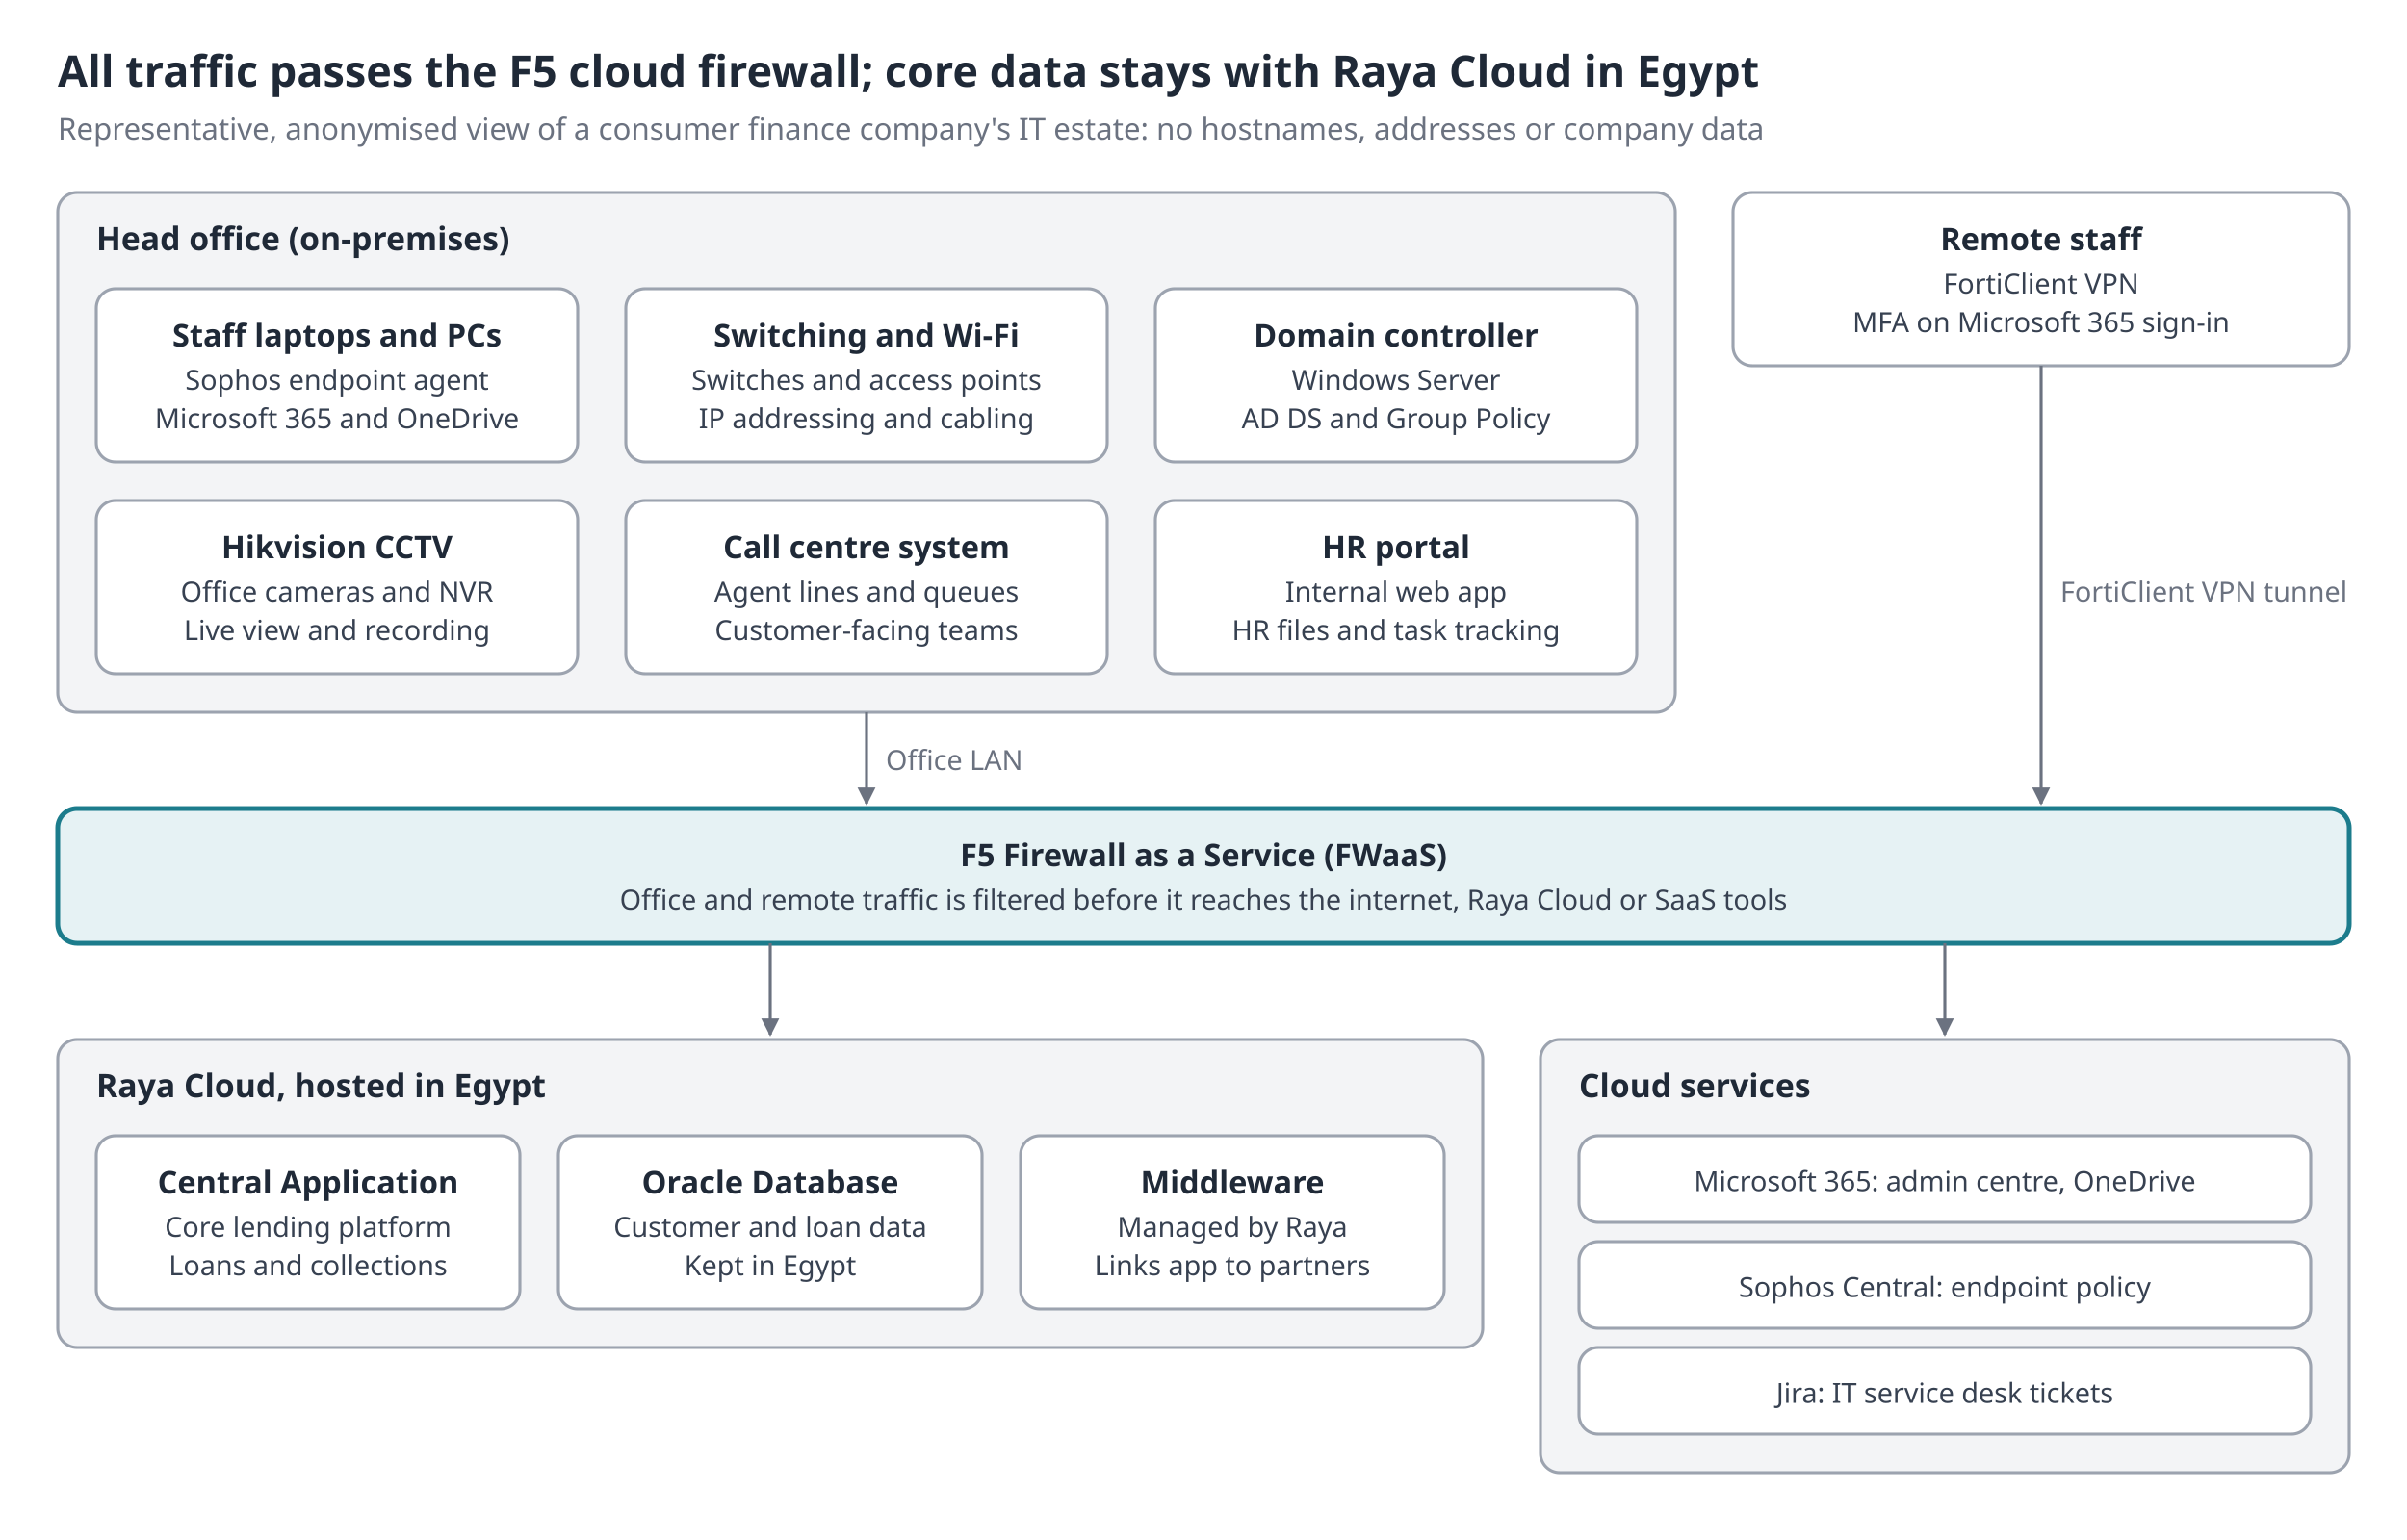
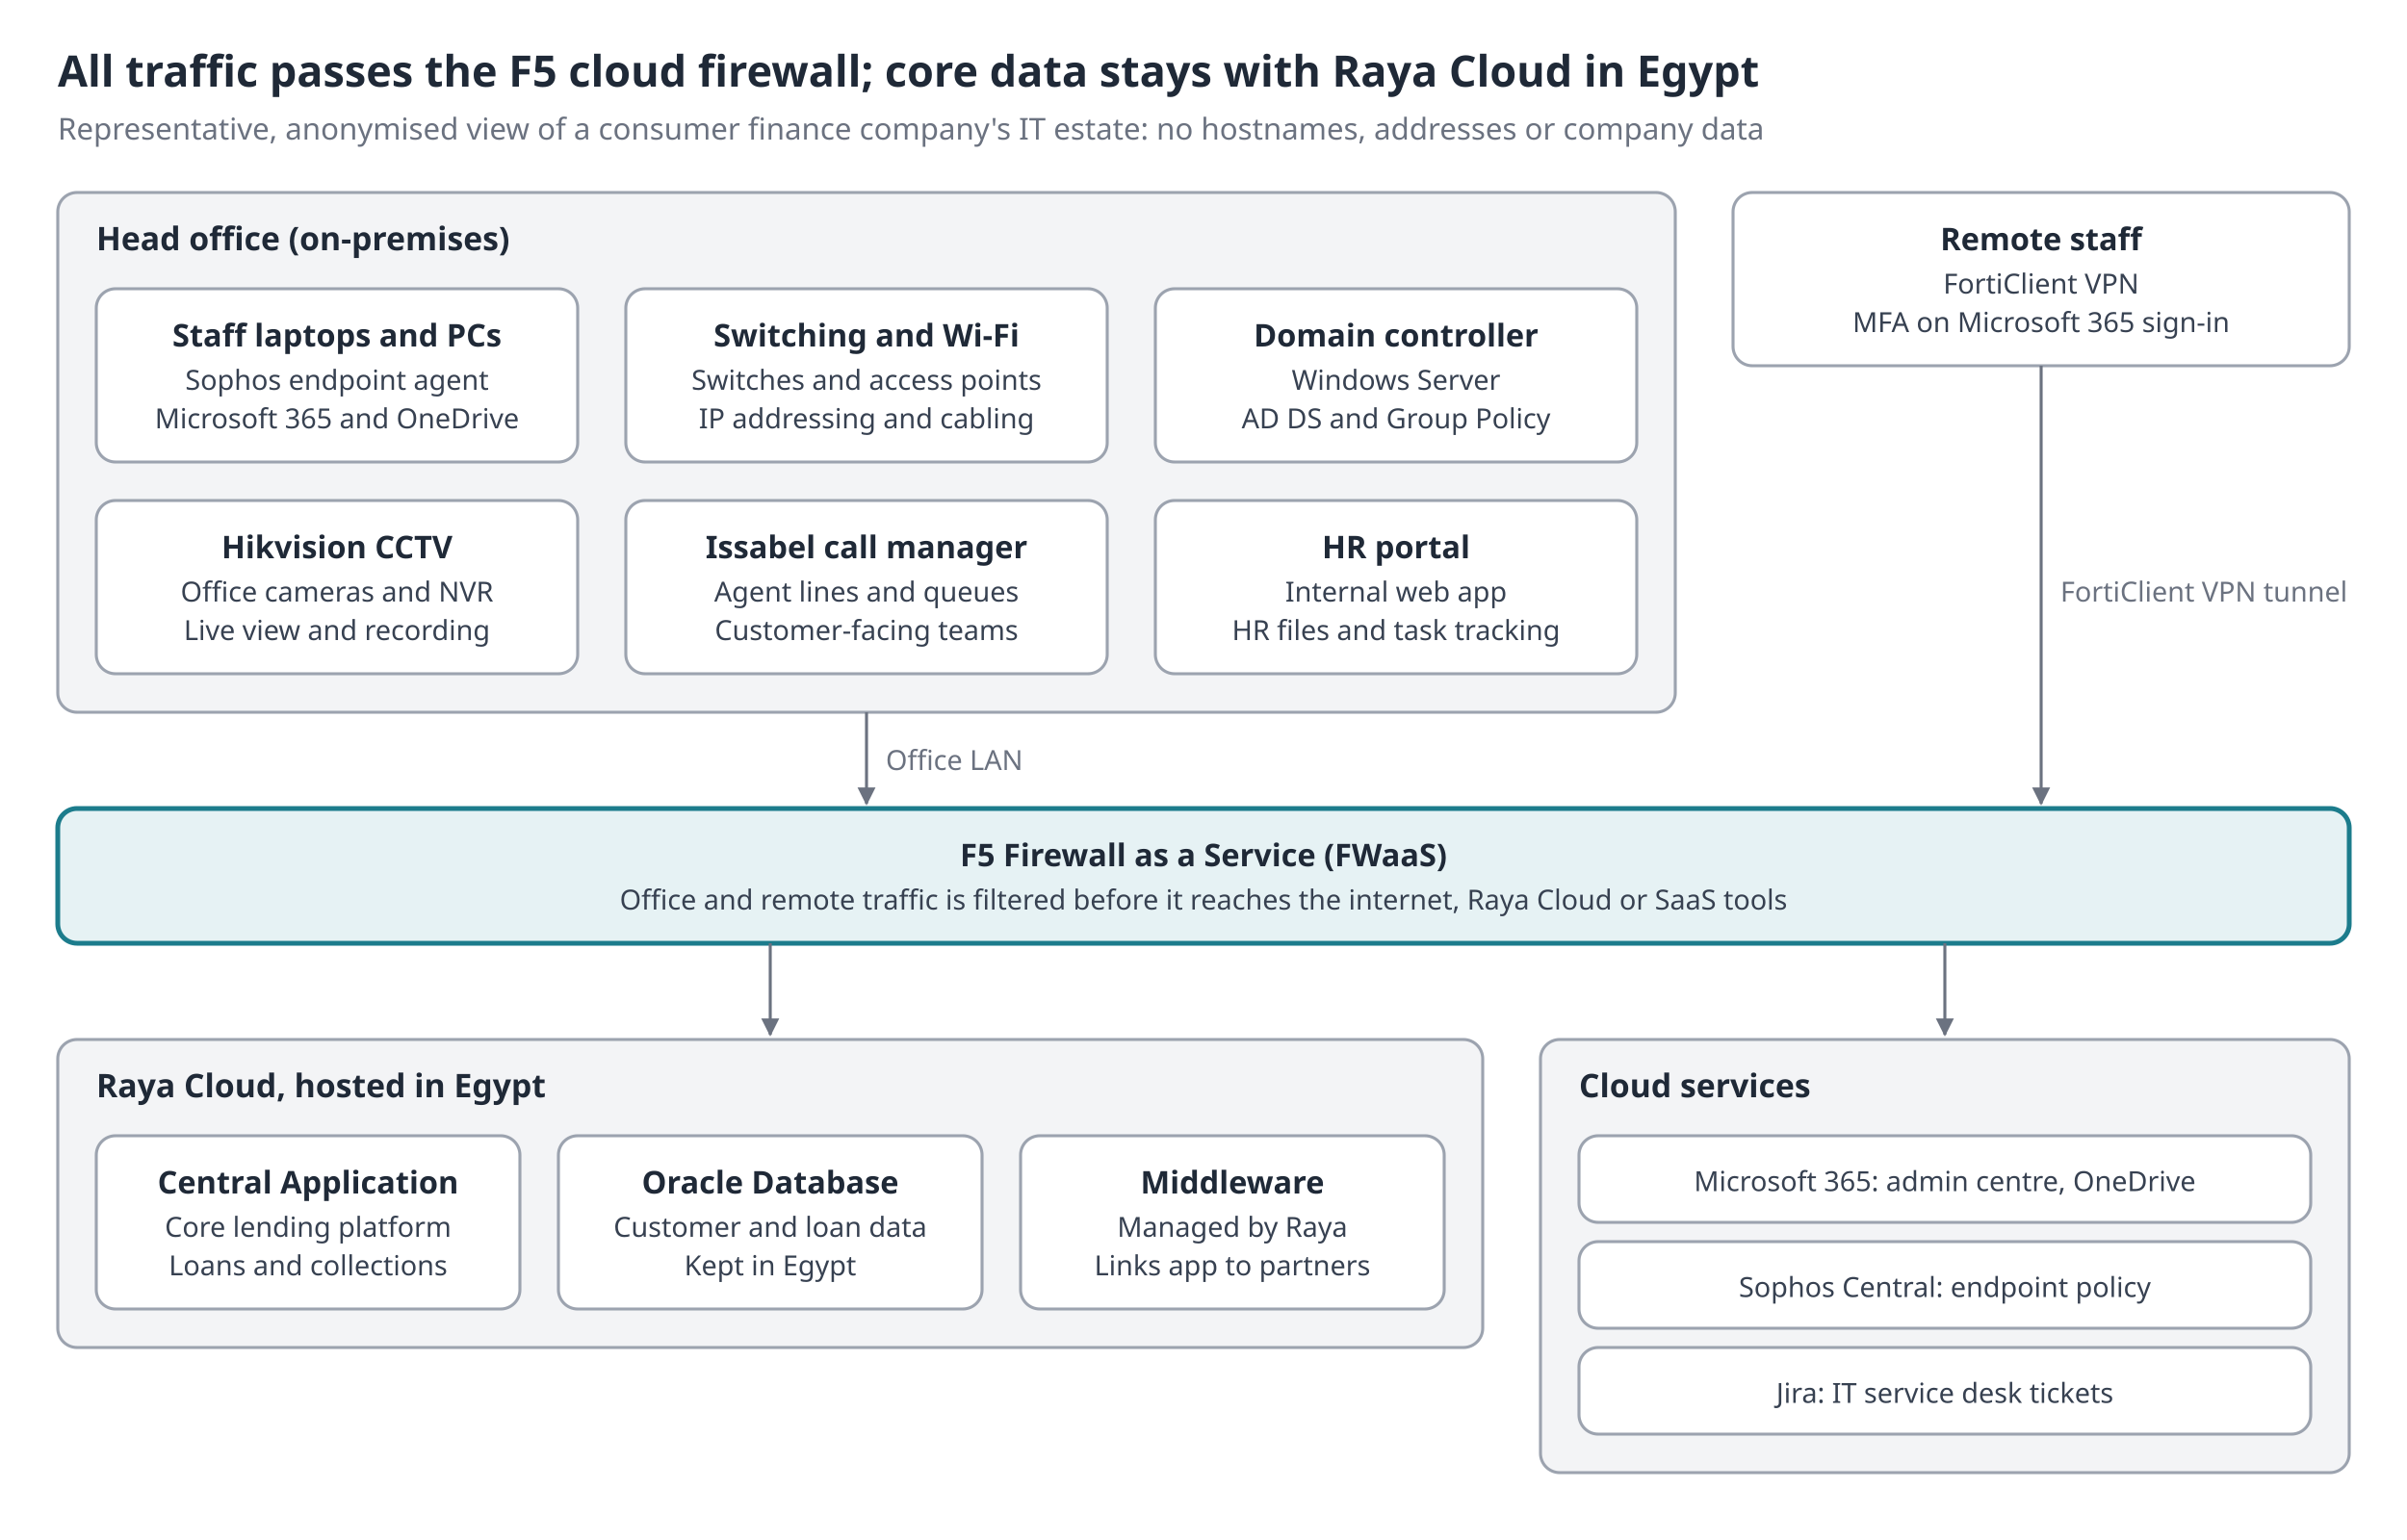
<svg xmlns="http://www.w3.org/2000/svg" viewBox="0 0 1000 640" width="1000" height="640" font-family="Segoe UI, system-ui, sans-serif">
  <defs>
    <marker id="a" viewBox="0 0 10 10" refX="9" refY="5" markerWidth="6" markerHeight="6" orient="auto-start-reverse">
      <path d="M0 0L10 5L0 10z" fill="#6b7280" />
    </marker>
  </defs>
  <rect width="1000" height="640" fill="#ffffff" />
  <text font-size="18" font-weight="600" fill="#1f2937" x="24" y="36">All traffic passes the F5 cloud firewall; core data stays with Raya Cloud in Egypt</text>
  <text font-size="12.5" fill="#6b7280" x="24" y="58">Representative, anonymised view of a consumer finance company's IT estate: no hostnames, addresses or company data</text>
  <rect fill="#f3f4f6" stroke="#9ca3af" stroke-width="1.25" x="24" y="80" width="672" height="216" rx="8" />
  <text font-size="13.5" font-weight="600" fill="#1f2937" x="40" y="104">Head office (on-premises)</text>
  <rect fill="#ffffff" stroke="#9ca3af" stroke-width="1.25" x="40" y="120" width="200" height="72" rx="8" />
  <text font-size="13" font-weight="600" fill="#1f2937" text-anchor="middle" x="140" y="144">Staff laptops and PCs</text>
  <text font-size="11.5" fill="#374151" text-anchor="middle" x="140" y="162">Sophos endpoint agent</text>
  <text font-size="11.5" fill="#374151" text-anchor="middle" x="140" y="178">Microsoft 365 and OneDrive</text>
  <rect fill="#ffffff" stroke="#9ca3af" stroke-width="1.25" x="260" y="120" width="200" height="72" rx="8" />
  <text font-size="13" font-weight="600" fill="#1f2937" text-anchor="middle" x="360" y="144">Switching and Wi-Fi</text>
  <text font-size="11.5" fill="#374151" text-anchor="middle" x="360" y="162">Switches and access points</text>
  <text font-size="11.5" fill="#374151" text-anchor="middle" x="360" y="178">IP addressing and cabling</text>
  <rect fill="#ffffff" stroke="#9ca3af" stroke-width="1.25" x="480" y="120" width="200" height="72" rx="8" />
  <text font-size="13" font-weight="600" fill="#1f2937" text-anchor="middle" x="580" y="144">Domain controller</text>
  <text font-size="11.5" fill="#374151" text-anchor="middle" x="580" y="162">Windows Server</text>
  <text font-size="11.5" fill="#374151" text-anchor="middle" x="580" y="178">AD DS and Group Policy</text>
  <rect fill="#ffffff" stroke="#9ca3af" stroke-width="1.25" x="40" y="208" width="200" height="72" rx="8" />
  <text font-size="13" font-weight="600" fill="#1f2937" text-anchor="middle" x="140" y="232">Hikvision CCTV</text>
  <text font-size="11.5" fill="#374151" text-anchor="middle" x="140" y="250">Office cameras and NVR</text>
  <text font-size="11.5" fill="#374151" text-anchor="middle" x="140" y="266">Live view and recording</text>
  <rect fill="#ffffff" stroke="#9ca3af" stroke-width="1.25" x="260" y="208" width="200" height="72" rx="8" />
-   <text font-size="13" font-weight="600" fill="#1f2937" text-anchor="middle" x="360" y="232">Call centre system</text>
+   <text font-size="13" font-weight="600" fill="#1f2937" text-anchor="middle" x="360" y="232">Issabel call manager</text>
  <text font-size="11.5" fill="#374151" text-anchor="middle" x="360" y="250">Agent lines and queues</text>
  <text font-size="11.5" fill="#374151" text-anchor="middle" x="360" y="266">Customer-facing teams</text>
  <rect fill="#ffffff" stroke="#9ca3af" stroke-width="1.25" x="480" y="208" width="200" height="72" rx="8" />
  <text font-size="13" font-weight="600" fill="#1f2937" text-anchor="middle" x="580" y="232">HR portal</text>
  <text font-size="11.5" fill="#374151" text-anchor="middle" x="580" y="250">Internal web app</text>
  <text font-size="11.5" fill="#374151" text-anchor="middle" x="580" y="266">HR files and task tracking</text>
  <rect fill="#ffffff" stroke="#9ca3af" stroke-width="1.25" x="720" y="80" width="256" height="72" rx="8" />
  <text font-size="13" font-weight="600" fill="#1f2937" text-anchor="middle" x="848" y="104">Remote staff</text>
  <text font-size="11.5" fill="#374151" text-anchor="middle" x="848" y="122">FortiClient VPN</text>
  <text font-size="11.5" fill="#374151" text-anchor="middle" x="848" y="138">MFA on Microsoft 365 sign-in</text>
  <path fill="none" stroke="#6b7280" stroke-width="1.25" d="M360 296V334" marker-end="url(#a)" />
  <text font-size="11.5" fill="#6b7280" x="368" y="320">Office LAN</text>
  <path fill="none" stroke="#6b7280" stroke-width="1.25" d="M848 152V334" marker-end="url(#a)" />
  <text font-size="11.5" fill="#6b7280" x="856" y="250">FortiClient VPN tunnel</text>
  <rect fill="#e6f2f4" stroke="#1c7c8c" stroke-width="2" x="24" y="336" width="952" height="56" rx="8" />
  <text font-size="13" font-weight="600" fill="#1f2937" text-anchor="middle" x="500" y="360">F5 Firewall as a Service (FWaaS)</text>
  <text font-size="11.5" fill="#374151" text-anchor="middle" x="500" y="378">Office and remote traffic is filtered before it reaches the internet, Raya Cloud or SaaS tools</text>
  <path fill="none" stroke="#6b7280" stroke-width="1.25" d="M320 392V430" marker-end="url(#a)" />
  <path fill="none" stroke="#6b7280" stroke-width="1.25" d="M808 392V430" marker-end="url(#a)" />
  <rect fill="#f3f4f6" stroke="#9ca3af" stroke-width="1.25" x="24" y="432" width="592" height="128" rx="8" />
  <text font-size="13.5" font-weight="600" fill="#1f2937" x="40" y="456">Raya Cloud, hosted in Egypt</text>
  <rect fill="#ffffff" stroke="#9ca3af" stroke-width="1.25" x="40" y="472" width="176" height="72" rx="8" />
  <text font-size="13" font-weight="600" fill="#1f2937" text-anchor="middle" x="128" y="496">Central Application</text>
  <text font-size="11.5" fill="#374151" text-anchor="middle" x="128" y="514">Core lending platform</text>
  <text font-size="11.5" fill="#374151" text-anchor="middle" x="128" y="530">Loans and collections</text>
  <rect fill="#ffffff" stroke="#9ca3af" stroke-width="1.25" x="232" y="472" width="176" height="72" rx="8" />
  <text font-size="13" font-weight="600" fill="#1f2937" text-anchor="middle" x="320" y="496">Oracle Database</text>
  <text font-size="11.5" fill="#374151" text-anchor="middle" x="320" y="514">Customer and loan data</text>
  <text font-size="11.5" fill="#374151" text-anchor="middle" x="320" y="530">Kept in Egypt</text>
  <rect fill="#ffffff" stroke="#9ca3af" stroke-width="1.25" x="424" y="472" width="176" height="72" rx="8" />
  <text font-size="13" font-weight="600" fill="#1f2937" text-anchor="middle" x="512" y="496">Middleware</text>
  <text font-size="11.5" fill="#374151" text-anchor="middle" x="512" y="514">Managed by Raya</text>
  <text font-size="11.5" fill="#374151" text-anchor="middle" x="512" y="530">Links app to partners</text>
  <rect fill="#f3f4f6" stroke="#9ca3af" stroke-width="1.25" x="640" y="432" width="336" height="180" rx="8" />
  <text font-size="13.5" font-weight="600" fill="#1f2937" x="656" y="456">Cloud services</text>
  <rect fill="#ffffff" stroke="#9ca3af" stroke-width="1.25" x="656" y="472" width="304" height="36" rx="8" />
  <text font-size="11.5" fill="#374151" text-anchor="middle" x="808" y="495">Microsoft 365: admin centre, OneDrive</text>
  <rect fill="#ffffff" stroke="#9ca3af" stroke-width="1.25" x="656" y="516" width="304" height="36" rx="8" />
  <text font-size="11.5" fill="#374151" text-anchor="middle" x="808" y="539">Sophos Central: endpoint policy</text>
  <rect fill="#ffffff" stroke="#9ca3af" stroke-width="1.25" x="656" y="560" width="304" height="36" rx="8" />
  <text font-size="11.5" fill="#374151" text-anchor="middle" x="808" y="583">Jira: IT service desk tickets</text>
</svg>
